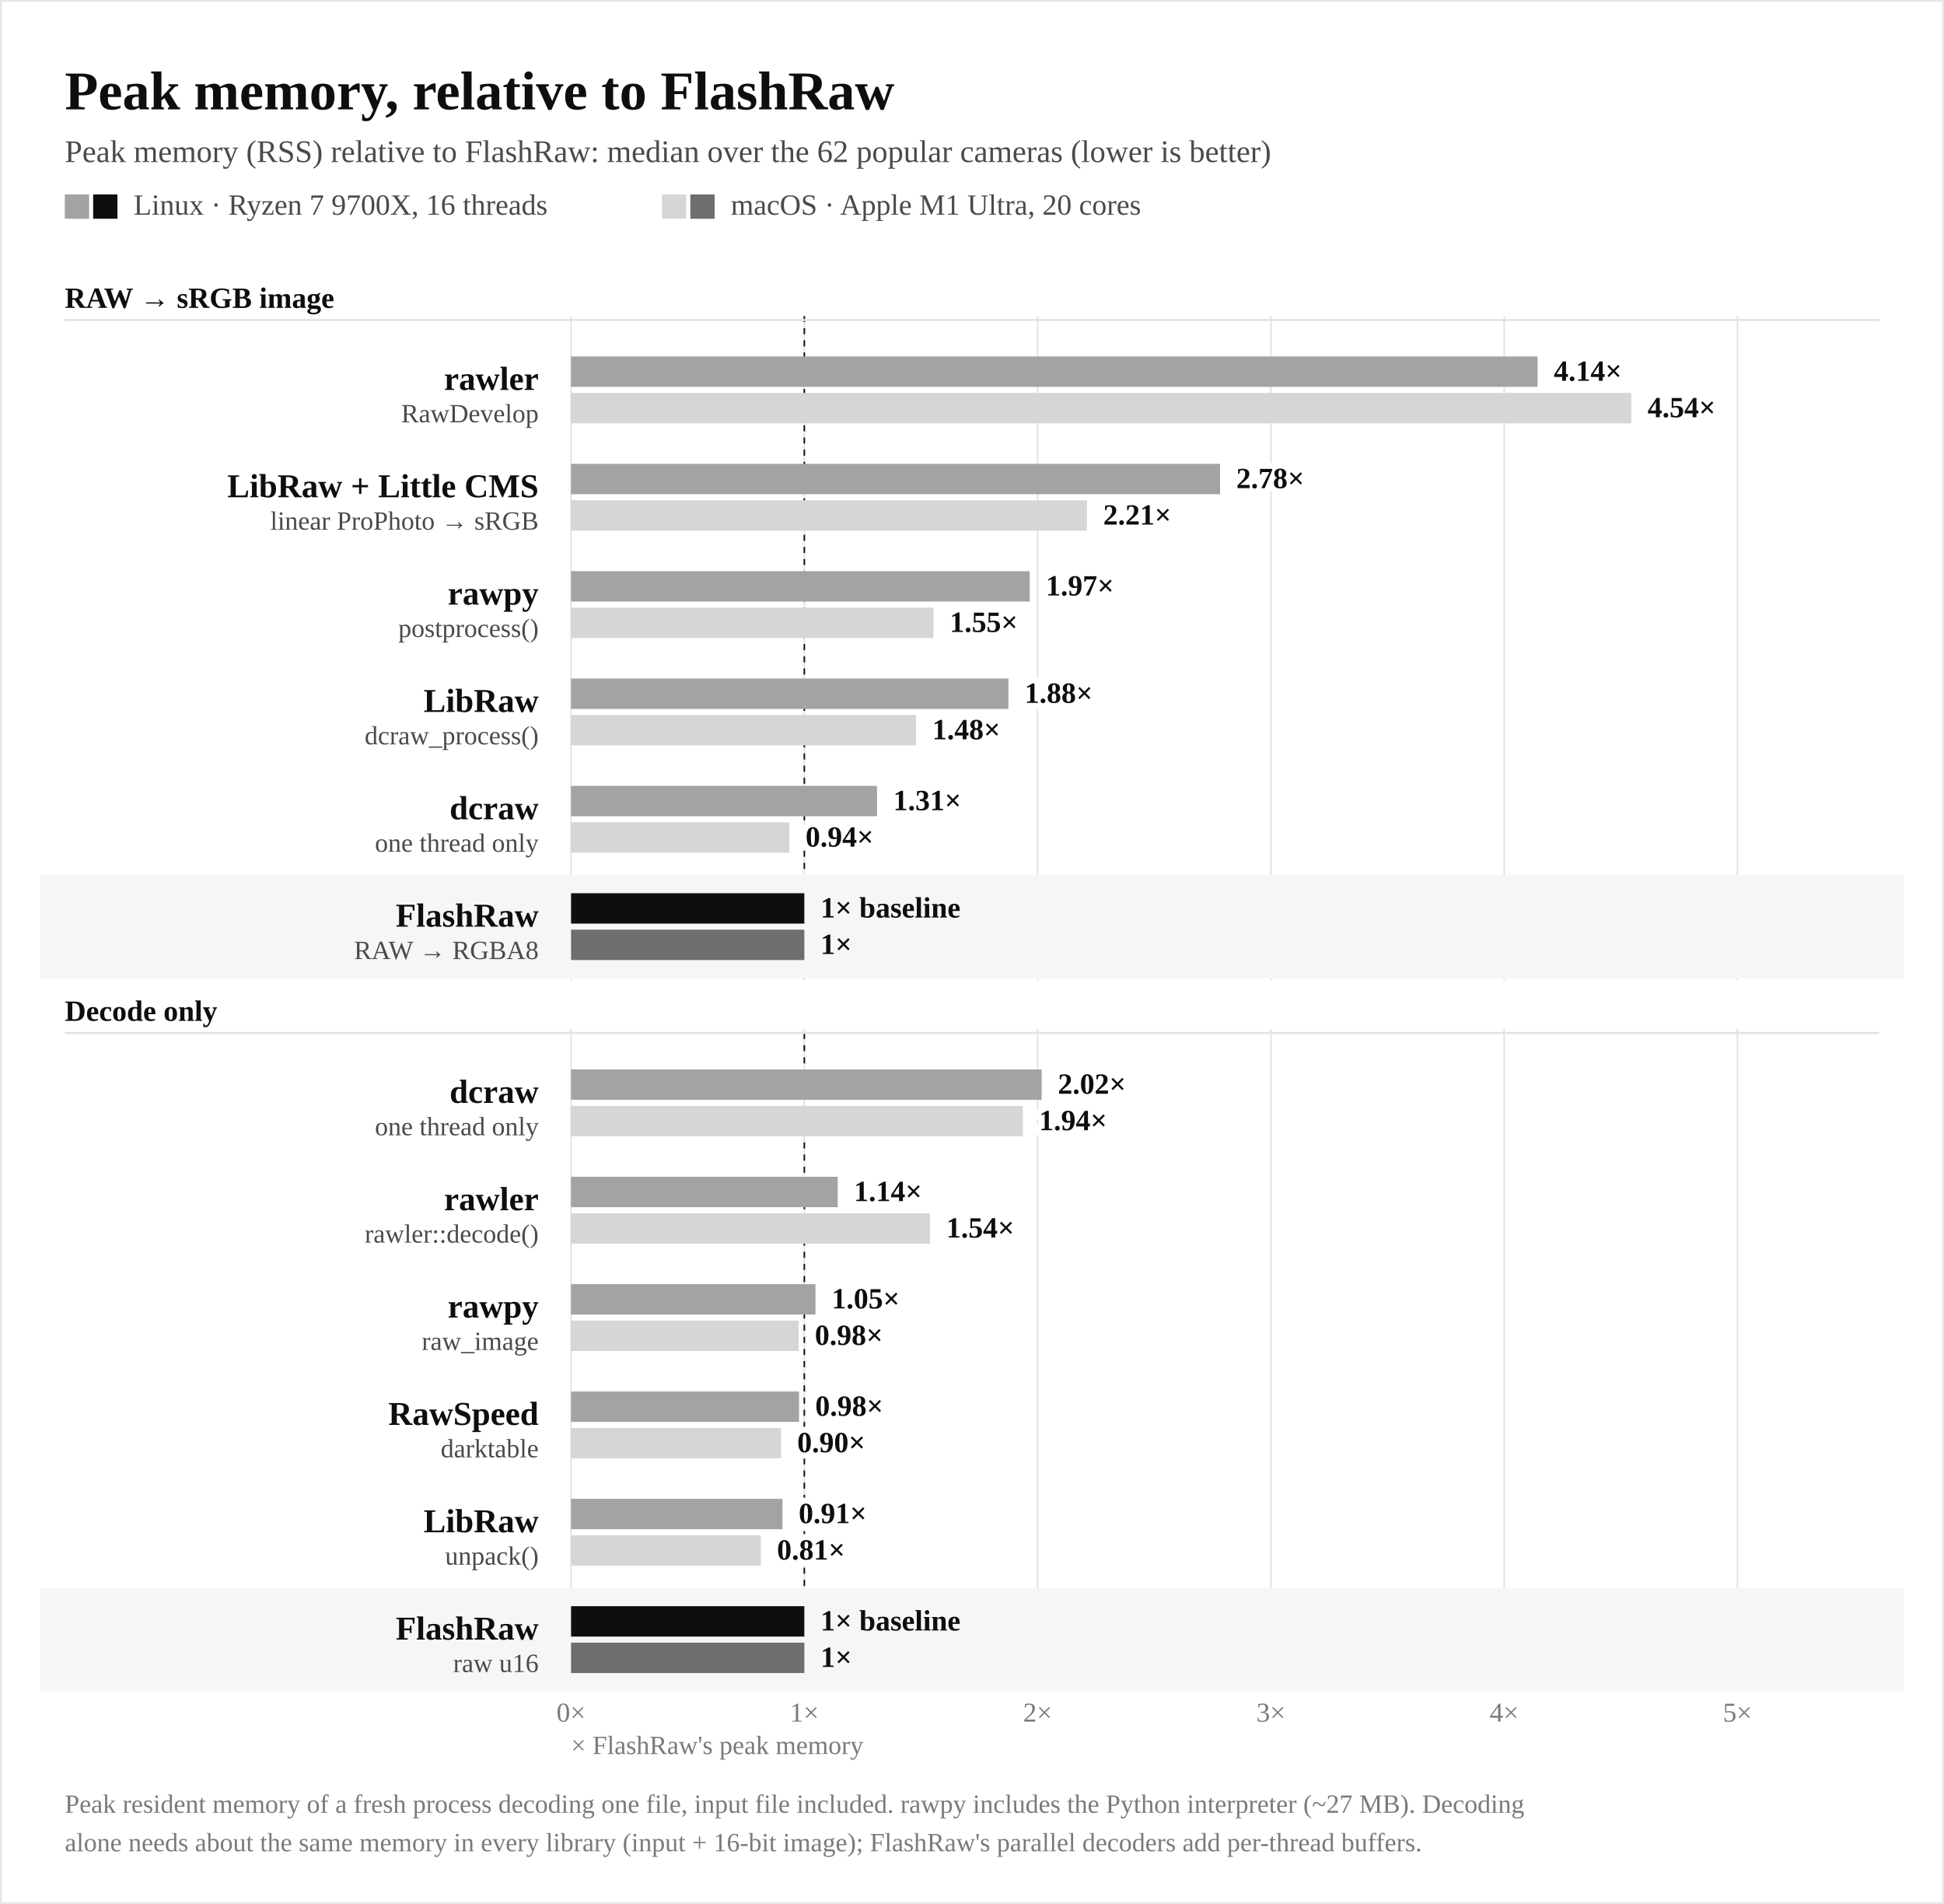
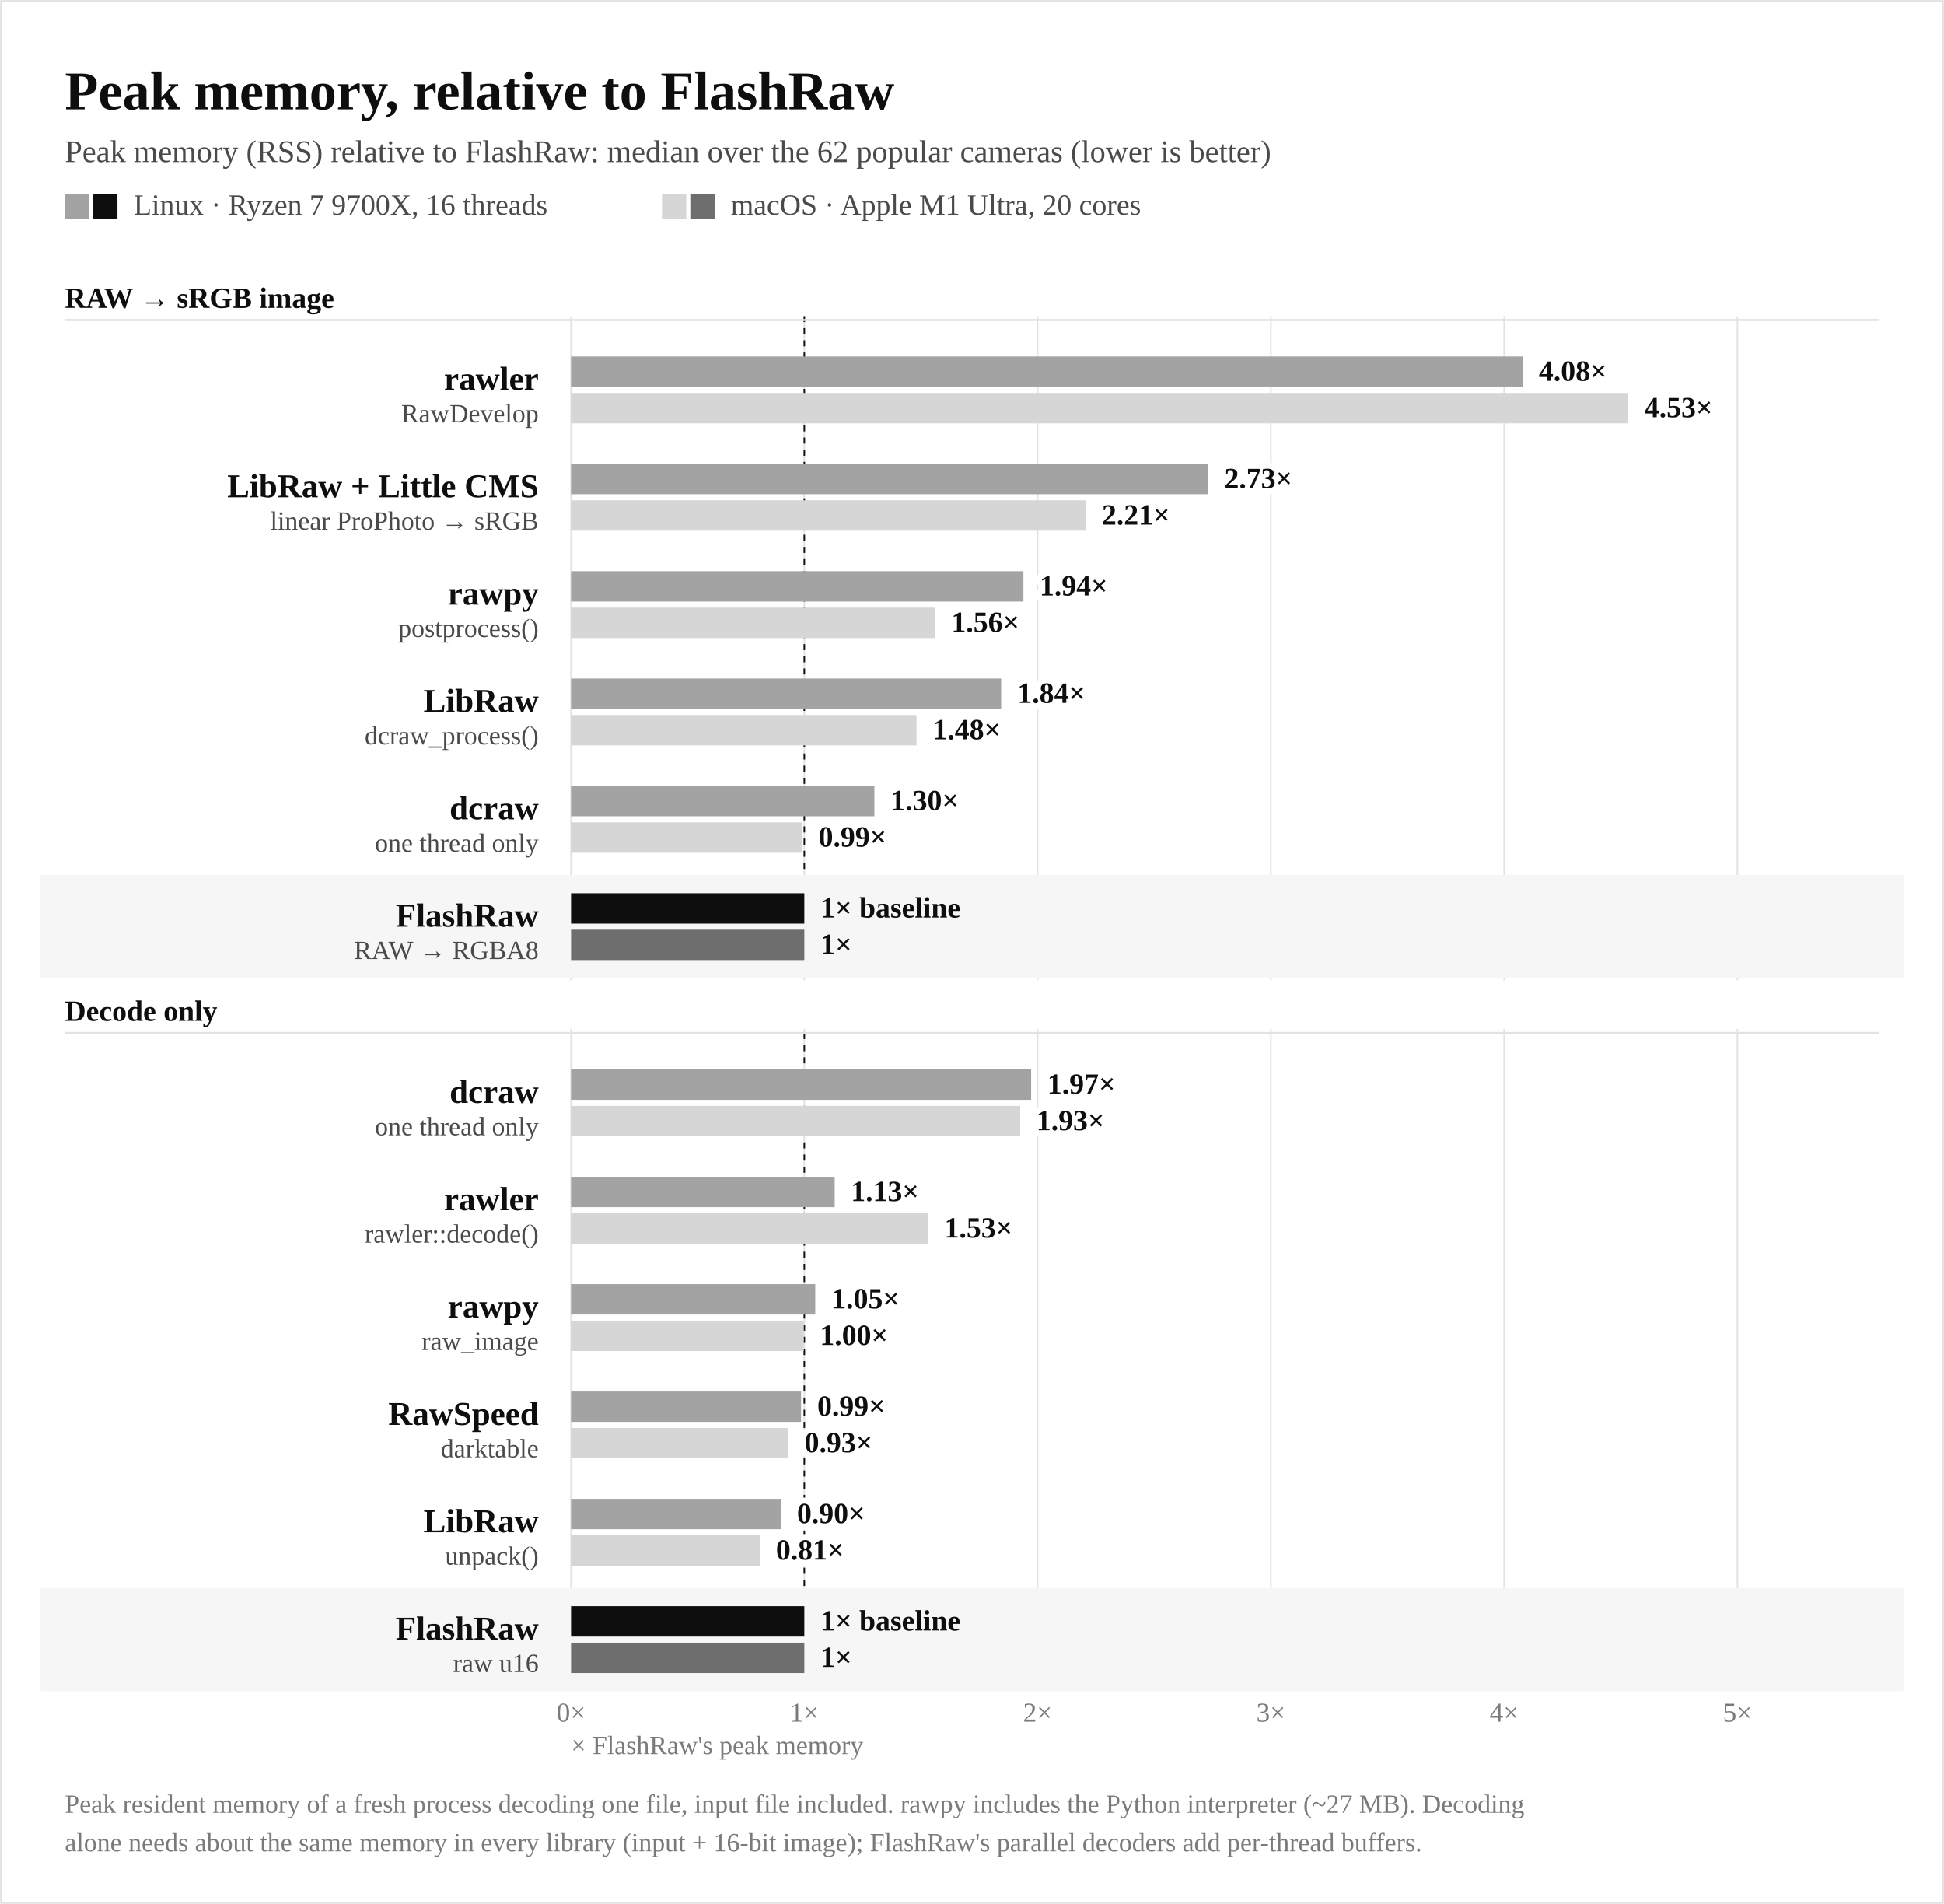
<svg xmlns="http://www.w3.org/2000/svg" viewBox="0 0 960 940" width="960" height="940" role="img" aria-labelledby="t d">
  <rect x="0.5" y="0.5" width="959" height="939" rx="0" fill="#FFFFFF" stroke="#E2E2E2" stroke-width="0.75" />
  <text x="32.0" y="54.0" font-family="Newsreader, Georgia, 'Times New Roman', serif" font-size="27" font-weight="600" font-variant-numeric="tabular-nums lining-nums" text-anchor="start" fill="#0E0E0E">Peak memory, relative to FlashRaw</text>
  <text x="32.0" y="80.0" font-family="Newsreader, Georgia, 'Times New Roman', serif" font-size="15.5" font-weight="400" font-variant-numeric="tabular-nums lining-nums" text-anchor="start" fill="#4A4A4A">Peak memory (RSS) relative to FlashRaw: median over the 62 popular cameras (lower is better)</text>
  <rect x="32" y="96" width="12" height="12" rx="0" fill="#A3A3A3" />
  <rect x="46" y="96" width="12" height="12" rx="0" fill="#0E0E0E" />
  <text x="66.0" y="106.0" font-family="Newsreader, Georgia, 'Times New Roman', serif" font-size="14.5" font-weight="400" font-variant-numeric="tabular-nums lining-nums" text-anchor="start" fill="#4A4A4A">Linux · Ryzen 7 9700X, 16 threads</text>
  <rect x="326.895" y="96" width="12" height="12" rx="0" fill="#D6D6D6" />
  <rect x="340.895" y="96" width="12" height="12" rx="0" fill="#6E6E6E" />
  <text x="360.9" y="106.0" font-family="Newsreader, Georgia, 'Times New Roman', serif" font-size="14.5" font-weight="400" font-variant-numeric="tabular-nums lining-nums" text-anchor="start" fill="#4A4A4A">macOS · Apple M1 Ultra, 20 cores</text>
  <line x1="282.0" y1="156" x2="282.0" y2="832" stroke="#E2E2E2" stroke-width="0.75" />
  <text x="282.0" y="850.0" font-family="Newsreader, Georgia, 'Times New Roman', serif" font-size="13.5" font-weight="400" font-variant-numeric="tabular-nums lining-nums" text-anchor="middle" fill="#7A7A7A">0×</text>
  <line x1="397.2" y1="156" x2="397.2" y2="832" stroke="#E2E2E2" stroke-width="0.75" />
  <text x="397.2" y="850.0" font-family="Newsreader, Georgia, 'Times New Roman', serif" font-size="13.5" font-weight="400" font-variant-numeric="tabular-nums lining-nums" text-anchor="middle" fill="#7A7A7A">1×</text>
  <line x1="512.4" y1="156" x2="512.4" y2="832" stroke="#E2E2E2" stroke-width="0.75" />
  <text x="512.4" y="850.0" font-family="Newsreader, Georgia, 'Times New Roman', serif" font-size="13.5" font-weight="400" font-variant-numeric="tabular-nums lining-nums" text-anchor="middle" fill="#7A7A7A">2×</text>
  <line x1="627.6" y1="156" x2="627.6" y2="832" stroke="#E2E2E2" stroke-width="0.75" />
  <text x="627.6" y="850.0" font-family="Newsreader, Georgia, 'Times New Roman', serif" font-size="13.5" font-weight="400" font-variant-numeric="tabular-nums lining-nums" text-anchor="middle" fill="#7A7A7A">3×</text>
  <line x1="742.8" y1="156" x2="742.8" y2="832" stroke="#E2E2E2" stroke-width="0.75" />
  <text x="742.8" y="850.0" font-family="Newsreader, Georgia, 'Times New Roman', serif" font-size="13.5" font-weight="400" font-variant-numeric="tabular-nums lining-nums" text-anchor="middle" fill="#7A7A7A">4×</text>
  <line x1="858.0" y1="156" x2="858.0" y2="832" stroke="#E2E2E2" stroke-width="0.75" />
  <text x="858.0" y="850.0" font-family="Newsreader, Georgia, 'Times New Roman', serif" font-size="13.5" font-weight="400" font-variant-numeric="tabular-nums lining-nums" text-anchor="middle" fill="#7A7A7A">5×</text>
  <line x1="397.2" y1="156" x2="397.2" y2="832" stroke="#0E0E0E" stroke-width="0.75" stroke-dasharray="3 3" />
  <rect x="32" y="132" width="896" height="24" fill="#FFFFFF" />
  <text x="32.0" y="152.0" font-family="Newsreader, Georgia, 'Times New Roman', serif" font-size="14.5" font-weight="600" font-variant-numeric="tabular-nums lining-nums" text-anchor="start" fill="#0E0E0E">RAW → sRGB image</text>
  <line x1="32" y1="158" x2="928" y2="158" stroke="#E2E2E2" />
  <text x="266.0" y="192.5" font-family="Newsreader, Georgia, 'Times New Roman', serif" font-size="16.5" font-weight="600" font-variant-numeric="tabular-nums lining-nums" text-anchor="end" fill="#0E0E0E">rawler</text>
  <text x="266.0" y="208.5" font-family="Newsreader, Georgia, 'Times New Roman', serif" font-size="13" font-weight="400" font-variant-numeric="tabular-nums lining-nums" text-anchor="end" fill="#4A4A4A">RawDevelop</text>
-   <path d="M282.0,176.0 h477.3 a0,0 0 0 1 0,0 v15 a0,0 0 0 1 0,0 h-477.3 z" fill="#A3A3A3" />
-   <text x="767.3" y="188.0" font-family="Newsreader, Georgia, 'Times New Roman', serif" font-size="14.5" font-weight="600" font-variant-numeric="tabular-nums lining-nums" text-anchor="start" fill="none" stroke="#FFFFFF" stroke-width="6" stroke-linejoin="round">4.14×</text>
-   <text x="767.3" y="188.0" font-family="Newsreader, Georgia, 'Times New Roman', serif" font-size="14.5" font-weight="600" font-variant-numeric="tabular-nums lining-nums" text-anchor="start" fill="#0E0E0E">4.14×</text>
-   <path d="M282.0,194.0 h523.6 a0,0 0 0 1 0,0 v15 a0,0 0 0 1 0,0 h-523.6 z" fill="#D6D6D6" />
-   <text x="813.6" y="206.0" font-family="Newsreader, Georgia, 'Times New Roman', serif" font-size="14.5" font-weight="600" font-variant-numeric="tabular-nums lining-nums" text-anchor="start" fill="none" stroke="#FFFFFF" stroke-width="6" stroke-linejoin="round">4.54×</text>
-   <text x="813.6" y="206.0" font-family="Newsreader, Georgia, 'Times New Roman', serif" font-size="14.5" font-weight="600" font-variant-numeric="tabular-nums lining-nums" text-anchor="start" fill="#0E0E0E">4.54×</text>
+   <path d="M282.0,176.0 h469.9 a0,0 0 0 1 0,0 v15 a0,0 0 0 1 0,0 h-469.9 z" fill="#A3A3A3" />
+   <text x="759.9" y="188.0" font-family="Newsreader, Georgia, 'Times New Roman', serif" font-size="14.5" font-weight="600" font-variant-numeric="tabular-nums lining-nums" text-anchor="start" fill="none" stroke="#FFFFFF" stroke-width="6" stroke-linejoin="round">4.08×</text>
+   <text x="759.9" y="188.0" font-family="Newsreader, Georgia, 'Times New Roman', serif" font-size="14.5" font-weight="600" font-variant-numeric="tabular-nums lining-nums" text-anchor="start" fill="#0E0E0E">4.08×</text>
+   <path d="M282.0,194.0 h522.1 a0,0 0 0 1 0,0 v15 a0,0 0 0 1 0,0 h-522.1 z" fill="#D6D6D6" />
+   <text x="812.1" y="206.0" font-family="Newsreader, Georgia, 'Times New Roman', serif" font-size="14.5" font-weight="600" font-variant-numeric="tabular-nums lining-nums" text-anchor="start" fill="none" stroke="#FFFFFF" stroke-width="6" stroke-linejoin="round">4.53×</text>
+   <text x="812.1" y="206.0" font-family="Newsreader, Georgia, 'Times New Roman', serif" font-size="14.5" font-weight="600" font-variant-numeric="tabular-nums lining-nums" text-anchor="start" fill="#0E0E0E">4.53×</text>
  <text x="266.0" y="245.5" font-family="Newsreader, Georgia, 'Times New Roman', serif" font-size="16.5" font-weight="600" font-variant-numeric="tabular-nums lining-nums" text-anchor="end" fill="#0E0E0E">LibRaw + Little CMS</text>
  <text x="266.0" y="261.5" font-family="Newsreader, Georgia, 'Times New Roman', serif" font-size="13" font-weight="400" font-variant-numeric="tabular-nums lining-nums" text-anchor="end" fill="#4A4A4A">linear ProPhoto → sRGB</text>
-   <path d="M282.0,229.0 h320.5 a0,0 0 0 1 0,0 v15 a0,0 0 0 1 0,0 h-320.5 z" fill="#A3A3A3" />
-   <text x="610.5" y="241.0" font-family="Newsreader, Georgia, 'Times New Roman', serif" font-size="14.5" font-weight="600" font-variant-numeric="tabular-nums lining-nums" text-anchor="start" fill="none" stroke="#FFFFFF" stroke-width="6" stroke-linejoin="round">2.78×</text>
-   <text x="610.5" y="241.0" font-family="Newsreader, Georgia, 'Times New Roman', serif" font-size="14.5" font-weight="600" font-variant-numeric="tabular-nums lining-nums" text-anchor="start" fill="#0E0E0E">2.78×</text>
-   <path d="M282.0,247.0 h254.8 a0,0 0 0 1 0,0 v15 a0,0 0 0 1 0,0 h-254.8 z" fill="#D6D6D6" />
-   <text x="544.8" y="259.0" font-family="Newsreader, Georgia, 'Times New Roman', serif" font-size="14.5" font-weight="600" font-variant-numeric="tabular-nums lining-nums" text-anchor="start" fill="none" stroke="#FFFFFF" stroke-width="6" stroke-linejoin="round">2.21×</text>
-   <text x="544.8" y="259.0" font-family="Newsreader, Georgia, 'Times New Roman', serif" font-size="14.5" font-weight="600" font-variant-numeric="tabular-nums lining-nums" text-anchor="start" fill="#0E0E0E">2.21×</text>
+   <path d="M282.0,229.0 h314.6 a0,0 0 0 1 0,0 v15 a0,0 0 0 1 0,0 h-314.6 z" fill="#A3A3A3" />
+   <text x="604.6" y="241.0" font-family="Newsreader, Georgia, 'Times New Roman', serif" font-size="14.5" font-weight="600" font-variant-numeric="tabular-nums lining-nums" text-anchor="start" fill="none" stroke="#FFFFFF" stroke-width="6" stroke-linejoin="round">2.73×</text>
+   <text x="604.6" y="241.0" font-family="Newsreader, Georgia, 'Times New Roman', serif" font-size="14.5" font-weight="600" font-variant-numeric="tabular-nums lining-nums" text-anchor="start" fill="#0E0E0E">2.73×</text>
+   <path d="M282.0,247.0 h254.1 a0,0 0 0 1 0,0 v15 a0,0 0 0 1 0,0 h-254.1 z" fill="#D6D6D6" />
+   <text x="544.1" y="259.0" font-family="Newsreader, Georgia, 'Times New Roman', serif" font-size="14.5" font-weight="600" font-variant-numeric="tabular-nums lining-nums" text-anchor="start" fill="none" stroke="#FFFFFF" stroke-width="6" stroke-linejoin="round">2.21×</text>
+   <text x="544.1" y="259.0" font-family="Newsreader, Georgia, 'Times New Roman', serif" font-size="14.5" font-weight="600" font-variant-numeric="tabular-nums lining-nums" text-anchor="start" fill="#0E0E0E">2.21×</text>
  <text x="266.0" y="298.5" font-family="Newsreader, Georgia, 'Times New Roman', serif" font-size="16.5" font-weight="600" font-variant-numeric="tabular-nums lining-nums" text-anchor="end" fill="#0E0E0E">rawpy</text>
  <text x="266.0" y="314.5" font-family="Newsreader, Georgia, 'Times New Roman', serif" font-size="13" font-weight="400" font-variant-numeric="tabular-nums lining-nums" text-anchor="end" fill="#4A4A4A">postprocess()</text>
-   <path d="M282.0,282.0 h226.5 a0,0 0 0 1 0,0 v15 a0,0 0 0 1 0,0 h-226.5 z" fill="#A3A3A3" />
-   <text x="516.5" y="294.0" font-family="Newsreader, Georgia, 'Times New Roman', serif" font-size="14.5" font-weight="600" font-variant-numeric="tabular-nums lining-nums" text-anchor="start" fill="none" stroke="#FFFFFF" stroke-width="6" stroke-linejoin="round">1.97×</text>
-   <text x="516.5" y="294.0" font-family="Newsreader, Georgia, 'Times New Roman', serif" font-size="14.5" font-weight="600" font-variant-numeric="tabular-nums lining-nums" text-anchor="start" fill="#0E0E0E">1.97×</text>
-   <path d="M282.0,300.0 h179.0 a0,0 0 0 1 0,0 v15 a0,0 0 0 1 0,0 h-179.0 z" fill="#D6D6D6" />
-   <text x="469.0" y="312.0" font-family="Newsreader, Georgia, 'Times New Roman', serif" font-size="14.5" font-weight="600" font-variant-numeric="tabular-nums lining-nums" text-anchor="start" fill="none" stroke="#FFFFFF" stroke-width="6" stroke-linejoin="round">1.55×</text>
-   <text x="469.0" y="312.0" font-family="Newsreader, Georgia, 'Times New Roman', serif" font-size="14.5" font-weight="600" font-variant-numeric="tabular-nums lining-nums" text-anchor="start" fill="#0E0E0E">1.55×</text>
+   <path d="M282.0,282.0 h223.4 a0,0 0 0 1 0,0 v15 a0,0 0 0 1 0,0 h-223.4 z" fill="#A3A3A3" />
+   <text x="513.4" y="294.0" font-family="Newsreader, Georgia, 'Times New Roman', serif" font-size="14.5" font-weight="600" font-variant-numeric="tabular-nums lining-nums" text-anchor="start" fill="none" stroke="#FFFFFF" stroke-width="6" stroke-linejoin="round">1.94×</text>
+   <text x="513.4" y="294.0" font-family="Newsreader, Georgia, 'Times New Roman', serif" font-size="14.5" font-weight="600" font-variant-numeric="tabular-nums lining-nums" text-anchor="start" fill="#0E0E0E">1.94×</text>
+   <path d="M282.0,300.0 h179.8 a0,0 0 0 1 0,0 v15 a0,0 0 0 1 0,0 h-179.8 z" fill="#D6D6D6" />
+   <text x="469.8" y="312.0" font-family="Newsreader, Georgia, 'Times New Roman', serif" font-size="14.5" font-weight="600" font-variant-numeric="tabular-nums lining-nums" text-anchor="start" fill="none" stroke="#FFFFFF" stroke-width="6" stroke-linejoin="round">1.56×</text>
+   <text x="469.8" y="312.0" font-family="Newsreader, Georgia, 'Times New Roman', serif" font-size="14.5" font-weight="600" font-variant-numeric="tabular-nums lining-nums" text-anchor="start" fill="#0E0E0E">1.56×</text>
  <text x="266.0" y="351.5" font-family="Newsreader, Georgia, 'Times New Roman', serif" font-size="16.5" font-weight="600" font-variant-numeric="tabular-nums lining-nums" text-anchor="end" fill="#0E0E0E">LibRaw</text>
  <text x="266.0" y="367.5" font-family="Newsreader, Georgia, 'Times New Roman', serif" font-size="13" font-weight="400" font-variant-numeric="tabular-nums lining-nums" text-anchor="end" fill="#4A4A4A">dcraw_process()</text>
-   <path d="M282.0,335.0 h216.0 a0,0 0 0 1 0,0 v15 a0,0 0 0 1 0,0 h-216.0 z" fill="#A3A3A3" />
-   <text x="506.0" y="347.0" font-family="Newsreader, Georgia, 'Times New Roman', serif" font-size="14.5" font-weight="600" font-variant-numeric="tabular-nums lining-nums" text-anchor="start" fill="none" stroke="#FFFFFF" stroke-width="6" stroke-linejoin="round">1.88×</text>
-   <text x="506.0" y="347.0" font-family="Newsreader, Georgia, 'Times New Roman', serif" font-size="14.5" font-weight="600" font-variant-numeric="tabular-nums lining-nums" text-anchor="start" fill="#0E0E0E">1.88×</text>
-   <path d="M282.0,353.0 h170.4 a0,0 0 0 1 0,0 v15 a0,0 0 0 1 0,0 h-170.4 z" fill="#D6D6D6" />
-   <text x="460.4" y="365.0" font-family="Newsreader, Georgia, 'Times New Roman', serif" font-size="14.5" font-weight="600" font-variant-numeric="tabular-nums lining-nums" text-anchor="start" fill="none" stroke="#FFFFFF" stroke-width="6" stroke-linejoin="round">1.48×</text>
-   <text x="460.4" y="365.0" font-family="Newsreader, Georgia, 'Times New Roman', serif" font-size="14.5" font-weight="600" font-variant-numeric="tabular-nums lining-nums" text-anchor="start" fill="#0E0E0E">1.48×</text>
+   <path d="M282.0,335.0 h212.4 a0,0 0 0 1 0,0 v15 a0,0 0 0 1 0,0 h-212.4 z" fill="#A3A3A3" />
+   <text x="502.4" y="347.0" font-family="Newsreader, Georgia, 'Times New Roman', serif" font-size="14.5" font-weight="600" font-variant-numeric="tabular-nums lining-nums" text-anchor="start" fill="none" stroke="#FFFFFF" stroke-width="6" stroke-linejoin="round">1.84×</text>
+   <text x="502.4" y="347.0" font-family="Newsreader, Georgia, 'Times New Roman', serif" font-size="14.5" font-weight="600" font-variant-numeric="tabular-nums lining-nums" text-anchor="start" fill="#0E0E0E">1.84×</text>
+   <path d="M282.0,353.0 h170.6 a0,0 0 0 1 0,0 v15 a0,0 0 0 1 0,0 h-170.6 z" fill="#D6D6D6" />
+   <text x="460.6" y="365.0" font-family="Newsreader, Georgia, 'Times New Roman', serif" font-size="14.5" font-weight="600" font-variant-numeric="tabular-nums lining-nums" text-anchor="start" fill="none" stroke="#FFFFFF" stroke-width="6" stroke-linejoin="round">1.48×</text>
+   <text x="460.6" y="365.0" font-family="Newsreader, Georgia, 'Times New Roman', serif" font-size="14.5" font-weight="600" font-variant-numeric="tabular-nums lining-nums" text-anchor="start" fill="#0E0E0E">1.48×</text>
  <text x="266.0" y="404.5" font-family="Newsreader, Georgia, 'Times New Roman', serif" font-size="16.5" font-weight="600" font-variant-numeric="tabular-nums lining-nums" text-anchor="end" fill="#0E0E0E">dcraw</text>
  <text x="266.0" y="420.5" font-family="Newsreader, Georgia, 'Times New Roman', serif" font-size="13" font-weight="400" font-variant-numeric="tabular-nums lining-nums" text-anchor="end" fill="#4A4A4A">one thread only</text>
-   <path d="M282.0,388.0 h151.1 a0,0 0 0 1 0,0 v15 a0,0 0 0 1 0,0 h-151.1 z" fill="#A3A3A3" />
-   <text x="441.1" y="400.0" font-family="Newsreader, Georgia, 'Times New Roman', serif" font-size="14.5" font-weight="600" font-variant-numeric="tabular-nums lining-nums" text-anchor="start" fill="none" stroke="#FFFFFF" stroke-width="6" stroke-linejoin="round">1.31×</text>
-   <text x="441.1" y="400.0" font-family="Newsreader, Georgia, 'Times New Roman', serif" font-size="14.5" font-weight="600" font-variant-numeric="tabular-nums lining-nums" text-anchor="start" fill="#0E0E0E">1.31×</text>
-   <path d="M282.0,406.0 h107.8 a0,0 0 0 1 0,0 v15 a0,0 0 0 1 0,0 h-107.8 z" fill="#D6D6D6" />
-   <text x="397.8" y="418.0" font-family="Newsreader, Georgia, 'Times New Roman', serif" font-size="14.5" font-weight="600" font-variant-numeric="tabular-nums lining-nums" text-anchor="start" fill="none" stroke="#FFFFFF" stroke-width="6" stroke-linejoin="round">0.94×</text>
-   <text x="397.8" y="418.0" font-family="Newsreader, Georgia, 'Times New Roman', serif" font-size="14.5" font-weight="600" font-variant-numeric="tabular-nums lining-nums" text-anchor="start" fill="#0E0E0E">0.94×</text>
+   <path d="M282.0,388.0 h149.8 a0,0 0 0 1 0,0 v15 a0,0 0 0 1 0,0 h-149.8 z" fill="#A3A3A3" />
+   <text x="439.8" y="400.0" font-family="Newsreader, Georgia, 'Times New Roman', serif" font-size="14.5" font-weight="600" font-variant-numeric="tabular-nums lining-nums" text-anchor="start" fill="none" stroke="#FFFFFF" stroke-width="6" stroke-linejoin="round">1.30×</text>
+   <text x="439.8" y="400.0" font-family="Newsreader, Georgia, 'Times New Roman', serif" font-size="14.5" font-weight="600" font-variant-numeric="tabular-nums lining-nums" text-anchor="start" fill="#0E0E0E">1.30×</text>
+   <path d="M282.0,406.0 h114.2 a0,0 0 0 1 0,0 v15 a0,0 0 0 1 0,0 h-114.2 z" fill="#D6D6D6" />
+   <text x="404.2" y="418.0" font-family="Newsreader, Georgia, 'Times New Roman', serif" font-size="14.5" font-weight="600" font-variant-numeric="tabular-nums lining-nums" text-anchor="start" fill="none" stroke="#FFFFFF" stroke-width="6" stroke-linejoin="round">0.99×</text>
+   <text x="404.2" y="418.0" font-family="Newsreader, Georgia, 'Times New Roman', serif" font-size="14.5" font-weight="600" font-variant-numeric="tabular-nums lining-nums" text-anchor="start" fill="#0E0E0E">0.99×</text>
  <rect x="20" y="432" width="920" height="51" rx="0" fill="#F6F6F6" />
  <text x="266.0" y="457.5" font-family="Newsreader, Georgia, 'Times New Roman', serif" font-size="16.5" font-weight="600" font-variant-numeric="tabular-nums lining-nums" text-anchor="end" fill="#0E0E0E">FlashRaw</text>
  <text x="266.0" y="473.5" font-family="Newsreader, Georgia, 'Times New Roman', serif" font-size="13" font-weight="400" font-variant-numeric="tabular-nums lining-nums" text-anchor="end" fill="#4A4A4A">RAW → RGBA8</text>
  <path d="M282.0,441.0 h115.2 a0,0 0 0 1 0,0 v15 a0,0 0 0 1 0,0 h-115.2 z" fill="#0E0E0E" />
  <text x="405.2" y="453.0" font-family="Newsreader, Georgia, 'Times New Roman', serif" font-size="14.5" font-weight="600" font-variant-numeric="tabular-nums lining-nums" text-anchor="start" fill="none" stroke="#F6F6F6" stroke-width="6" stroke-linejoin="round">1× baseline</text>
  <text x="405.2" y="453.0" font-family="Newsreader, Georgia, 'Times New Roman', serif" font-size="14.5" font-weight="600" font-variant-numeric="tabular-nums lining-nums" text-anchor="start" fill="#0E0E0E">1× baseline</text>
  <path d="M282.0,459.0 h115.2 a0,0 0 0 1 0,0 v15 a0,0 0 0 1 0,0 h-115.2 z" fill="#6E6E6E" />
  <text x="405.2" y="471.0" font-family="Newsreader, Georgia, 'Times New Roman', serif" font-size="14.5" font-weight="600" font-variant-numeric="tabular-nums lining-nums" text-anchor="start" fill="none" stroke="#F6F6F6" stroke-width="6" stroke-linejoin="round">1×</text>
  <text x="405.2" y="471.0" font-family="Newsreader, Georgia, 'Times New Roman', serif" font-size="14.5" font-weight="600" font-variant-numeric="tabular-nums lining-nums" text-anchor="start" fill="#0E0E0E">1×</text>
  <rect x="32" y="484" width="896" height="24" fill="#FFFFFF" />
  <text x="32.0" y="504.0" font-family="Newsreader, Georgia, 'Times New Roman', serif" font-size="14.5" font-weight="600" font-variant-numeric="tabular-nums lining-nums" text-anchor="start" fill="#0E0E0E">Decode only</text>
  <line x1="32" y1="510" x2="928" y2="510" stroke="#E2E2E2" />
  <text x="266.0" y="544.5" font-family="Newsreader, Georgia, 'Times New Roman', serif" font-size="16.5" font-weight="600" font-variant-numeric="tabular-nums lining-nums" text-anchor="end" fill="#0E0E0E">dcraw</text>
  <text x="266.0" y="560.5" font-family="Newsreader, Georgia, 'Times New Roman', serif" font-size="13" font-weight="400" font-variant-numeric="tabular-nums lining-nums" text-anchor="end" fill="#4A4A4A">one thread only</text>
-   <path d="M282.0,528.0 h232.4 a0,0 0 0 1 0,0 v15 a0,0 0 0 1 0,0 h-232.4 z" fill="#A3A3A3" />
-   <text x="522.4" y="540.0" font-family="Newsreader, Georgia, 'Times New Roman', serif" font-size="14.5" font-weight="600" font-variant-numeric="tabular-nums lining-nums" text-anchor="start" fill="none" stroke="#FFFFFF" stroke-width="6" stroke-linejoin="round">2.02×</text>
-   <text x="522.4" y="540.0" font-family="Newsreader, Georgia, 'Times New Roman', serif" font-size="14.5" font-weight="600" font-variant-numeric="tabular-nums lining-nums" text-anchor="start" fill="#0E0E0E">2.02×</text>
-   <path d="M282.0,546.0 h223.1 a0,0 0 0 1 0,0 v15 a0,0 0 0 1 0,0 h-223.1 z" fill="#D6D6D6" />
-   <text x="513.1" y="558.0" font-family="Newsreader, Georgia, 'Times New Roman', serif" font-size="14.5" font-weight="600" font-variant-numeric="tabular-nums lining-nums" text-anchor="start" fill="none" stroke="#FFFFFF" stroke-width="6" stroke-linejoin="round">1.94×</text>
-   <text x="513.1" y="558.0" font-family="Newsreader, Georgia, 'Times New Roman', serif" font-size="14.5" font-weight="600" font-variant-numeric="tabular-nums lining-nums" text-anchor="start" fill="#0E0E0E">1.94×</text>
+   <path d="M282.0,528.0 h227.2 a0,0 0 0 1 0,0 v15 a0,0 0 0 1 0,0 h-227.2 z" fill="#A3A3A3" />
+   <text x="517.2" y="540.0" font-family="Newsreader, Georgia, 'Times New Roman', serif" font-size="14.5" font-weight="600" font-variant-numeric="tabular-nums lining-nums" text-anchor="start" fill="none" stroke="#FFFFFF" stroke-width="6" stroke-linejoin="round">1.97×</text>
+   <text x="517.2" y="540.0" font-family="Newsreader, Georgia, 'Times New Roman', serif" font-size="14.5" font-weight="600" font-variant-numeric="tabular-nums lining-nums" text-anchor="start" fill="#0E0E0E">1.97×</text>
+   <path d="M282.0,546.0 h221.8 a0,0 0 0 1 0,0 v15 a0,0 0 0 1 0,0 h-221.8 z" fill="#D6D6D6" />
+   <text x="511.8" y="558.0" font-family="Newsreader, Georgia, 'Times New Roman', serif" font-size="14.5" font-weight="600" font-variant-numeric="tabular-nums lining-nums" text-anchor="start" fill="none" stroke="#FFFFFF" stroke-width="6" stroke-linejoin="round">1.93×</text>
+   <text x="511.8" y="558.0" font-family="Newsreader, Georgia, 'Times New Roman', serif" font-size="14.5" font-weight="600" font-variant-numeric="tabular-nums lining-nums" text-anchor="start" fill="#0E0E0E">1.93×</text>
  <text x="266.0" y="597.5" font-family="Newsreader, Georgia, 'Times New Roman', serif" font-size="16.5" font-weight="600" font-variant-numeric="tabular-nums lining-nums" text-anchor="end" fill="#0E0E0E">rawler</text>
  <text x="266.0" y="613.5" font-family="Newsreader, Georgia, 'Times New Roman', serif" font-size="13" font-weight="400" font-variant-numeric="tabular-nums lining-nums" text-anchor="end" fill="#4A4A4A">rawler::decode()</text>
-   <path d="M282.0,581.0 h131.7 a0,0 0 0 1 0,0 v15 a0,0 0 0 1 0,0 h-131.7 z" fill="#A3A3A3" />
-   <text x="421.7" y="593.0" font-family="Newsreader, Georgia, 'Times New Roman', serif" font-size="14.5" font-weight="600" font-variant-numeric="tabular-nums lining-nums" text-anchor="start" fill="none" stroke="#FFFFFF" stroke-width="6" stroke-linejoin="round">1.14×</text>
-   <text x="421.7" y="593.0" font-family="Newsreader, Georgia, 'Times New Roman', serif" font-size="14.5" font-weight="600" font-variant-numeric="tabular-nums lining-nums" text-anchor="start" fill="#0E0E0E">1.14×</text>
-   <path d="M282.0,599.0 h177.3 a0,0 0 0 1 0,0 v15 a0,0 0 0 1 0,0 h-177.3 z" fill="#D6D6D6" />
-   <text x="467.3" y="611.0" font-family="Newsreader, Georgia, 'Times New Roman', serif" font-size="14.5" font-weight="600" font-variant-numeric="tabular-nums lining-nums" text-anchor="start" fill="none" stroke="#FFFFFF" stroke-width="6" stroke-linejoin="round">1.54×</text>
-   <text x="467.3" y="611.0" font-family="Newsreader, Georgia, 'Times New Roman', serif" font-size="14.5" font-weight="600" font-variant-numeric="tabular-nums lining-nums" text-anchor="start" fill="#0E0E0E">1.54×</text>
+   <path d="M282.0,581.0 h130.2 a0,0 0 0 1 0,0 v15 a0,0 0 0 1 0,0 h-130.2 z" fill="#A3A3A3" />
+   <text x="420.2" y="593.0" font-family="Newsreader, Georgia, 'Times New Roman', serif" font-size="14.5" font-weight="600" font-variant-numeric="tabular-nums lining-nums" text-anchor="start" fill="none" stroke="#FFFFFF" stroke-width="6" stroke-linejoin="round">1.13×</text>
+   <text x="420.2" y="593.0" font-family="Newsreader, Georgia, 'Times New Roman', serif" font-size="14.5" font-weight="600" font-variant-numeric="tabular-nums lining-nums" text-anchor="start" fill="#0E0E0E">1.13×</text>
+   <path d="M282.0,599.0 h176.4 a0,0 0 0 1 0,0 v15 a0,0 0 0 1 0,0 h-176.4 z" fill="#D6D6D6" />
+   <text x="466.4" y="611.0" font-family="Newsreader, Georgia, 'Times New Roman', serif" font-size="14.5" font-weight="600" font-variant-numeric="tabular-nums lining-nums" text-anchor="start" fill="none" stroke="#FFFFFF" stroke-width="6" stroke-linejoin="round">1.53×</text>
+   <text x="466.4" y="611.0" font-family="Newsreader, Georgia, 'Times New Roman', serif" font-size="14.5" font-weight="600" font-variant-numeric="tabular-nums lining-nums" text-anchor="start" fill="#0E0E0E">1.53×</text>
  <text x="266.0" y="650.5" font-family="Newsreader, Georgia, 'Times New Roman', serif" font-size="16.5" font-weight="600" font-variant-numeric="tabular-nums lining-nums" text-anchor="end" fill="#0E0E0E">rawpy</text>
  <text x="266.0" y="666.5" font-family="Newsreader, Georgia, 'Times New Roman', serif" font-size="13" font-weight="400" font-variant-numeric="tabular-nums lining-nums" text-anchor="end" fill="#4A4A4A">raw_image</text>
-   <path d="M282.0,634.0 h120.7 a0,0 0 0 1 0,0 v15 a0,0 0 0 1 0,0 h-120.7 z" fill="#A3A3A3" />
-   <text x="410.7" y="646.0" font-family="Newsreader, Georgia, 'Times New Roman', serif" font-size="14.5" font-weight="600" font-variant-numeric="tabular-nums lining-nums" text-anchor="start" fill="none" stroke="#FFFFFF" stroke-width="6" stroke-linejoin="round">1.05×</text>
-   <text x="410.7" y="646.0" font-family="Newsreader, Georgia, 'Times New Roman', serif" font-size="14.5" font-weight="600" font-variant-numeric="tabular-nums lining-nums" text-anchor="start" fill="#0E0E0E">1.05×</text>
-   <path d="M282.0,652.0 h112.4 a0,0 0 0 1 0,0 v15 a0,0 0 0 1 0,0 h-112.4 z" fill="#D6D6D6" />
-   <text x="402.4" y="664.0" font-family="Newsreader, Georgia, 'Times New Roman', serif" font-size="14.5" font-weight="600" font-variant-numeric="tabular-nums lining-nums" text-anchor="start" fill="none" stroke="#FFFFFF" stroke-width="6" stroke-linejoin="round">0.98×</text>
-   <text x="402.4" y="664.0" font-family="Newsreader, Georgia, 'Times New Roman', serif" font-size="14.5" font-weight="600" font-variant-numeric="tabular-nums lining-nums" text-anchor="start" fill="#0E0E0E">0.98×</text>
+   <path d="M282.0,634.0 h120.6 a0,0 0 0 1 0,0 v15 a0,0 0 0 1 0,0 h-120.6 z" fill="#A3A3A3" />
+   <text x="410.6" y="646.0" font-family="Newsreader, Georgia, 'Times New Roman', serif" font-size="14.5" font-weight="600" font-variant-numeric="tabular-nums lining-nums" text-anchor="start" fill="none" stroke="#FFFFFF" stroke-width="6" stroke-linejoin="round">1.05×</text>
+   <text x="410.6" y="646.0" font-family="Newsreader, Georgia, 'Times New Roman', serif" font-size="14.5" font-weight="600" font-variant-numeric="tabular-nums lining-nums" text-anchor="start" fill="#0E0E0E">1.05×</text>
+   <path d="M282.0,652.0 h114.9 a0,0 0 0 1 0,0 v15 a0,0 0 0 1 0,0 h-114.9 z" fill="#D6D6D6" />
+   <text x="404.9" y="664.0" font-family="Newsreader, Georgia, 'Times New Roman', serif" font-size="14.5" font-weight="600" font-variant-numeric="tabular-nums lining-nums" text-anchor="start" fill="none" stroke="#FFFFFF" stroke-width="6" stroke-linejoin="round">1.00×</text>
+   <text x="404.9" y="664.0" font-family="Newsreader, Georgia, 'Times New Roman', serif" font-size="14.5" font-weight="600" font-variant-numeric="tabular-nums lining-nums" text-anchor="start" fill="#0E0E0E">1.00×</text>
  <text x="266.0" y="703.5" font-family="Newsreader, Georgia, 'Times New Roman', serif" font-size="16.5" font-weight="600" font-variant-numeric="tabular-nums lining-nums" text-anchor="end" fill="#0E0E0E">RawSpeed</text>
  <text x="266.0" y="719.5" font-family="Newsreader, Georgia, 'Times New Roman', serif" font-size="13" font-weight="400" font-variant-numeric="tabular-nums lining-nums" text-anchor="end" fill="#4A4A4A">darktable</text>
-   <path d="M282.0,687.0 h112.6 a0,0 0 0 1 0,0 v15 a0,0 0 0 1 0,0 h-112.6 z" fill="#A3A3A3" />
-   <text x="402.6" y="699.0" font-family="Newsreader, Georgia, 'Times New Roman', serif" font-size="14.5" font-weight="600" font-variant-numeric="tabular-nums lining-nums" text-anchor="start" fill="none" stroke="#FFFFFF" stroke-width="6" stroke-linejoin="round">0.98×</text>
-   <text x="402.6" y="699.0" font-family="Newsreader, Georgia, 'Times New Roman', serif" font-size="14.5" font-weight="600" font-variant-numeric="tabular-nums lining-nums" text-anchor="start" fill="#0E0E0E">0.98×</text>
-   <path d="M282.0,705.0 h103.7 a0,0 0 0 1 0,0 v15 a0,0 0 0 1 0,0 h-103.7 z" fill="#D6D6D6" />
-   <text x="393.7" y="717.0" font-family="Newsreader, Georgia, 'Times New Roman', serif" font-size="14.5" font-weight="600" font-variant-numeric="tabular-nums lining-nums" text-anchor="start" fill="none" stroke="#FFFFFF" stroke-width="6" stroke-linejoin="round">0.90×</text>
-   <text x="393.7" y="717.0" font-family="Newsreader, Georgia, 'Times New Roman', serif" font-size="14.5" font-weight="600" font-variant-numeric="tabular-nums lining-nums" text-anchor="start" fill="#0E0E0E">0.90×</text>
+   <path d="M282.0,687.0 h113.6 a0,0 0 0 1 0,0 v15 a0,0 0 0 1 0,0 h-113.6 z" fill="#A3A3A3" />
+   <text x="403.6" y="699.0" font-family="Newsreader, Georgia, 'Times New Roman', serif" font-size="14.5" font-weight="600" font-variant-numeric="tabular-nums lining-nums" text-anchor="start" fill="none" stroke="#FFFFFF" stroke-width="6" stroke-linejoin="round">0.99×</text>
+   <text x="403.6" y="699.0" font-family="Newsreader, Georgia, 'Times New Roman', serif" font-size="14.5" font-weight="600" font-variant-numeric="tabular-nums lining-nums" text-anchor="start" fill="#0E0E0E">0.99×</text>
+   <path d="M282.0,705.0 h107.3 a0,0 0 0 1 0,0 v15 a0,0 0 0 1 0,0 h-107.3 z" fill="#D6D6D6" />
+   <text x="397.3" y="717.0" font-family="Newsreader, Georgia, 'Times New Roman', serif" font-size="14.5" font-weight="600" font-variant-numeric="tabular-nums lining-nums" text-anchor="start" fill="none" stroke="#FFFFFF" stroke-width="6" stroke-linejoin="round">0.93×</text>
+   <text x="397.3" y="717.0" font-family="Newsreader, Georgia, 'Times New Roman', serif" font-size="14.5" font-weight="600" font-variant-numeric="tabular-nums lining-nums" text-anchor="start" fill="#0E0E0E">0.93×</text>
  <text x="266.0" y="756.5" font-family="Newsreader, Georgia, 'Times New Roman', serif" font-size="16.5" font-weight="600" font-variant-numeric="tabular-nums lining-nums" text-anchor="end" fill="#0E0E0E">LibRaw</text>
  <text x="266.0" y="772.5" font-family="Newsreader, Georgia, 'Times New Roman', serif" font-size="13" font-weight="400" font-variant-numeric="tabular-nums lining-nums" text-anchor="end" fill="#4A4A4A">unpack()</text>
-   <path d="M282.0,740.0 h104.4 a0,0 0 0 1 0,0 v15 a0,0 0 0 1 0,0 h-104.4 z" fill="#A3A3A3" />
-   <text x="394.4" y="752.0" font-family="Newsreader, Georgia, 'Times New Roman', serif" font-size="14.5" font-weight="600" font-variant-numeric="tabular-nums lining-nums" text-anchor="start" fill="none" stroke="#FFFFFF" stroke-width="6" stroke-linejoin="round">0.91×</text>
-   <text x="394.4" y="752.0" font-family="Newsreader, Georgia, 'Times New Roman', serif" font-size="14.5" font-weight="600" font-variant-numeric="tabular-nums lining-nums" text-anchor="start" fill="#0E0E0E">0.91×</text>
-   <path d="M282.0,758.0 h93.7 a0,0 0 0 1 0,0 v15 a0,0 0 0 1 0,0 h-93.7 z" fill="#D6D6D6" />
-   <text x="383.7" y="770.0" font-family="Newsreader, Georgia, 'Times New Roman', serif" font-size="14.5" font-weight="600" font-variant-numeric="tabular-nums lining-nums" text-anchor="start" fill="none" stroke="#FFFFFF" stroke-width="6" stroke-linejoin="round">0.81×</text>
-   <text x="383.7" y="770.0" font-family="Newsreader, Georgia, 'Times New Roman', serif" font-size="14.5" font-weight="600" font-variant-numeric="tabular-nums lining-nums" text-anchor="start" fill="#0E0E0E">0.81×</text>
+   <path d="M282.0,740.0 h103.6 a0,0 0 0 1 0,0 v15 a0,0 0 0 1 0,0 h-103.6 z" fill="#A3A3A3" />
+   <text x="393.6" y="752.0" font-family="Newsreader, Georgia, 'Times New Roman', serif" font-size="14.5" font-weight="600" font-variant-numeric="tabular-nums lining-nums" text-anchor="start" fill="none" stroke="#FFFFFF" stroke-width="6" stroke-linejoin="round">0.90×</text>
+   <text x="393.6" y="752.0" font-family="Newsreader, Georgia, 'Times New Roman', serif" font-size="14.5" font-weight="600" font-variant-numeric="tabular-nums lining-nums" text-anchor="start" fill="#0E0E0E">0.90×</text>
+   <path d="M282.0,758.0 h93.2 a0,0 0 0 1 0,0 v15 a0,0 0 0 1 0,0 h-93.2 z" fill="#D6D6D6" />
+   <text x="383.2" y="770.0" font-family="Newsreader, Georgia, 'Times New Roman', serif" font-size="14.5" font-weight="600" font-variant-numeric="tabular-nums lining-nums" text-anchor="start" fill="none" stroke="#FFFFFF" stroke-width="6" stroke-linejoin="round">0.81×</text>
+   <text x="383.2" y="770.0" font-family="Newsreader, Georgia, 'Times New Roman', serif" font-size="14.5" font-weight="600" font-variant-numeric="tabular-nums lining-nums" text-anchor="start" fill="#0E0E0E">0.81×</text>
  <rect x="20" y="784" width="920" height="51" rx="0" fill="#F6F6F6" />
  <text x="266.0" y="809.5" font-family="Newsreader, Georgia, 'Times New Roman', serif" font-size="16.5" font-weight="600" font-variant-numeric="tabular-nums lining-nums" text-anchor="end" fill="#0E0E0E">FlashRaw</text>
  <text x="266.0" y="825.5" font-family="Newsreader, Georgia, 'Times New Roman', serif" font-size="13" font-weight="400" font-variant-numeric="tabular-nums lining-nums" text-anchor="end" fill="#4A4A4A">raw u16</text>
  <path d="M282.0,793.0 h115.2 a0,0 0 0 1 0,0 v15 a0,0 0 0 1 0,0 h-115.2 z" fill="#0E0E0E" />
  <text x="405.2" y="805.0" font-family="Newsreader, Georgia, 'Times New Roman', serif" font-size="14.5" font-weight="600" font-variant-numeric="tabular-nums lining-nums" text-anchor="start" fill="none" stroke="#F6F6F6" stroke-width="6" stroke-linejoin="round">1× baseline</text>
  <text x="405.2" y="805.0" font-family="Newsreader, Georgia, 'Times New Roman', serif" font-size="14.5" font-weight="600" font-variant-numeric="tabular-nums lining-nums" text-anchor="start" fill="#0E0E0E">1× baseline</text>
  <path d="M282.0,811.0 h115.2 a0,0 0 0 1 0,0 v15 a0,0 0 0 1 0,0 h-115.2 z" fill="#6E6E6E" />
  <text x="405.2" y="823.0" font-family="Newsreader, Georgia, 'Times New Roman', serif" font-size="14.5" font-weight="600" font-variant-numeric="tabular-nums lining-nums" text-anchor="start" fill="none" stroke="#F6F6F6" stroke-width="6" stroke-linejoin="round">1×</text>
  <text x="405.2" y="823.0" font-family="Newsreader, Georgia, 'Times New Roman', serif" font-size="14.5" font-weight="600" font-variant-numeric="tabular-nums lining-nums" text-anchor="start" fill="#0E0E0E">1×</text>
  <text x="282.0" y="866.0" font-family="Newsreader, Georgia, 'Times New Roman', serif" font-size="13" font-weight="400" font-variant-numeric="tabular-nums lining-nums" text-anchor="start" fill="#7A7A7A">× FlashRaw's peak memory</text>
  <text x="32.0" y="895.0" font-family="Newsreader, Georgia, 'Times New Roman', serif" font-size="13" font-weight="400" font-variant-numeric="tabular-nums lining-nums" text-anchor="start" fill="#7A7A7A">Peak resident memory of a fresh process decoding one file, input file included. rawpy includes the Python interpreter (~27 MB). Decoding</text>
  <text x="32.0" y="914.0" font-family="Newsreader, Georgia, 'Times New Roman', serif" font-size="13" font-weight="400" font-variant-numeric="tabular-nums lining-nums" text-anchor="start" fill="#7A7A7A">alone needs about the same memory in every library (input + 16-bit image); FlashRaw's parallel decoders add per-thread buffers.</text>
</svg>
